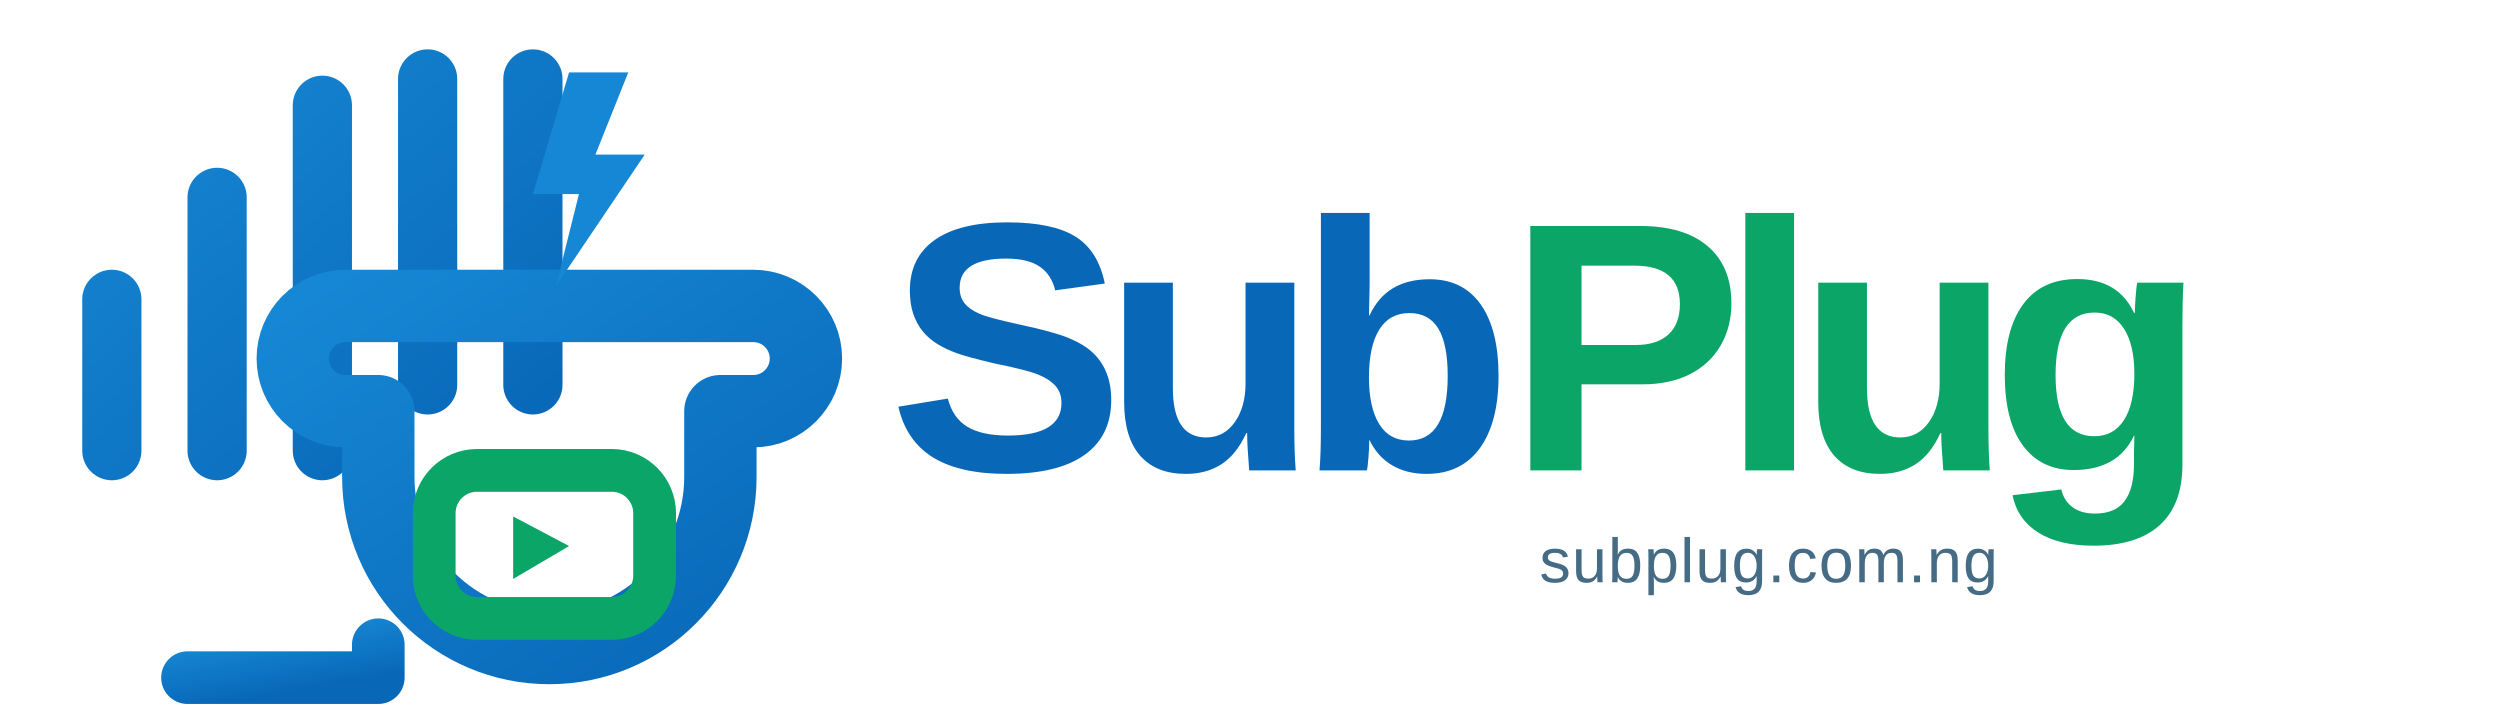
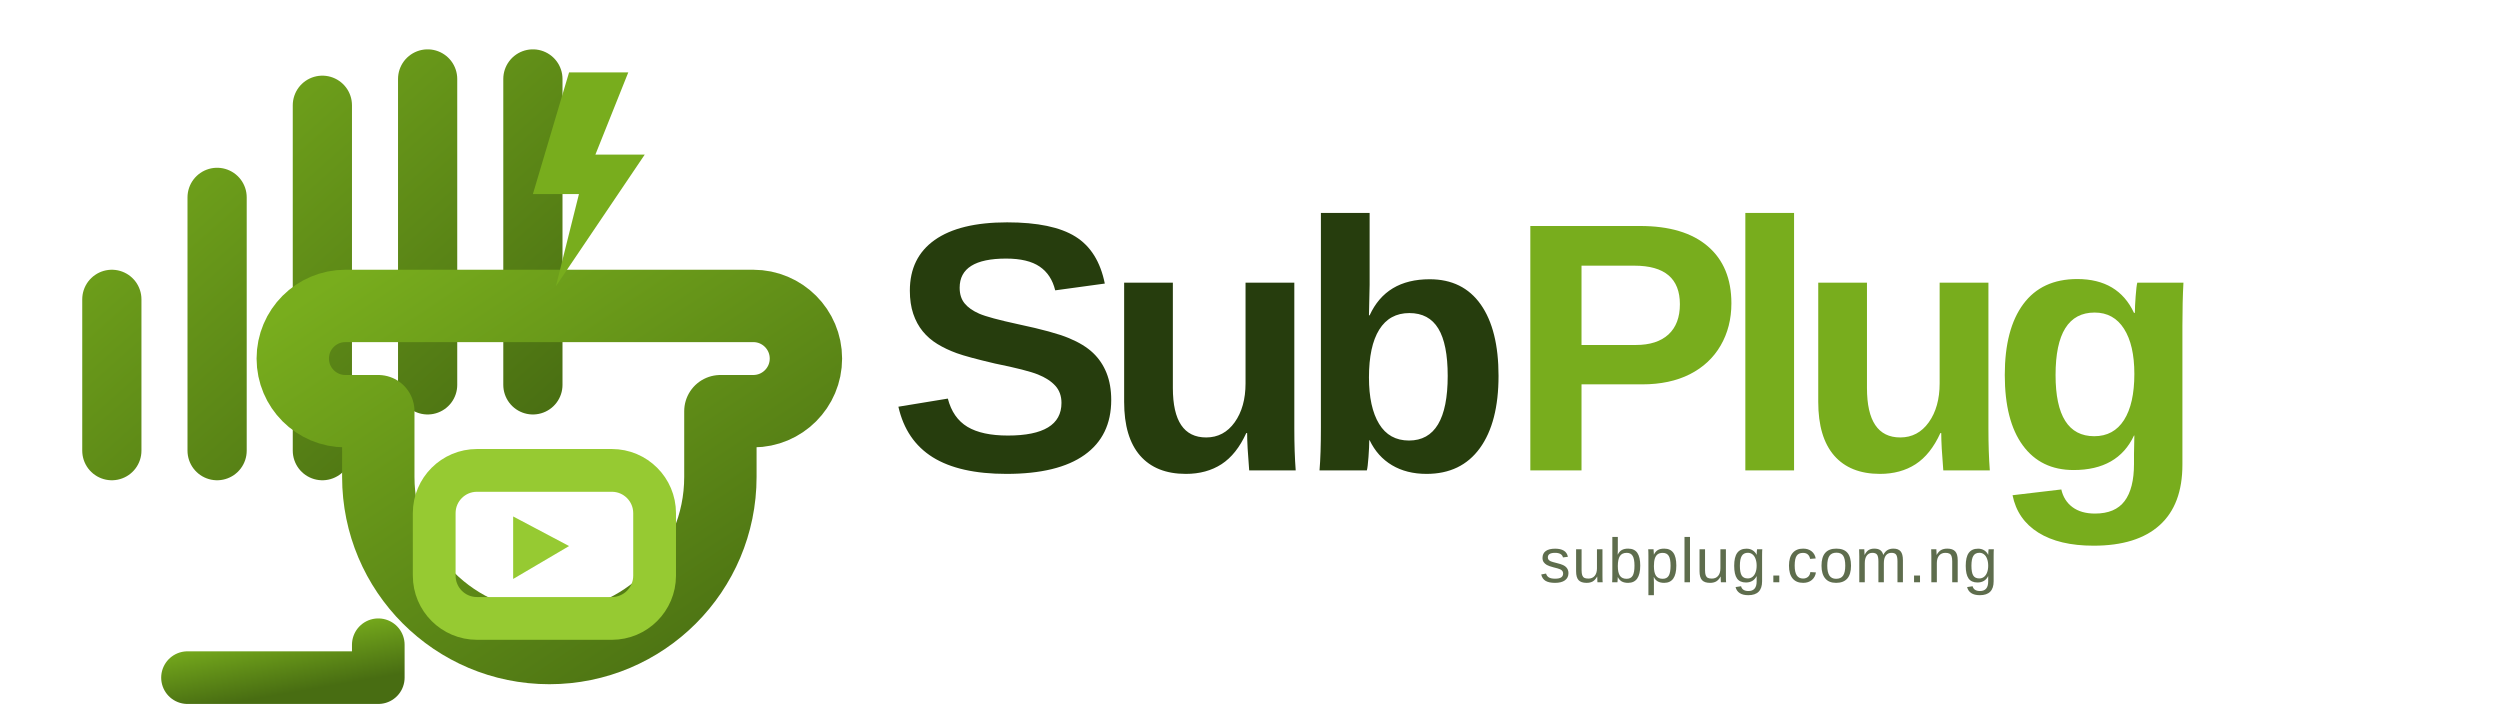
<svg xmlns="http://www.w3.org/2000/svg" viewBox="0 0 760 220" role="img" aria-labelledby="title desc">
  <defs>
    <linearGradient id="plug" x1="0" y1="0" x2="1" y2="1">
-       <stop stop-color="#1687d4" />
-       <stop offset="1" stop-color="#0867b7" />
+       <stop stop-color="#78ad1d" />
+       <stop offset="1" stop-color="#486d12" />
    </linearGradient>
  </defs>
  <g fill="none" stroke="url(#plug)" stroke-linecap="round" stroke-linejoin="round">
    <path stroke-width="18" d="M34 137V91M66 137V60M98 137V32M130 117V24M162 117V24" />
    <path stroke-width="22" d="M118 93h111a16 16 0 0 1 0 32h-10v20a52 52 0 0 1-104 0v-20h-10a16 16 0 0 1 0-32h13z" />
-     <path stroke-width="13" d="M145 143h41a13 13 0 0 1 13 13v19a13 13 0 0 1-13 13h-41a13 13 0 0 1-13-13v-19a13 13 0 0 1 13-13z" stroke="#0ba568" />
-     <path fill="#0ba568" stroke="none" d="m156 157 17 9-17 10z" />
+     <path stroke-width="13" d="M145 143h41a13 13 0 0 1 13 13v19a13 13 0 0 1-13 13h-41a13 13 0 0 1-13-13v-19a13 13 0 0 1 13-13z" stroke="#96ca32" />
+     <path fill="#96ca32" stroke="none" d="m156 157 17 9-17 10z" />
    <path stroke-width="16" d="M115 196v10H57" />
  </g>
-   <path fill="#1687d4" d="m173 22 18 0-10 25h15l-27 40 7-28h-14z" />
-   <text x="270" y="143" fill="#0867b7" font-family="Arial, Helvetica, sans-serif" font-size="108" font-weight="700" letter-spacing="-7">Sub</text>
-   <text x="458" y="143" fill="#0ba568" font-family="Arial, Helvetica, sans-serif" font-size="108" font-weight="700" letter-spacing="-7">Plug</text>
-   <text x="468" y="177" fill="#466b85" font-family="Arial, Helvetica, sans-serif" font-size="19" letter-spacing=".4">subplug.com.ng</text>
+   <path fill="#78ad1d" d="m173 22 18 0-10 25h15l-27 40 7-28h-14z" />
+   <text x="270" y="143" fill="#263d0d" font-family="Arial, Helvetica, sans-serif" font-size="108" font-weight="700" letter-spacing="-7">Sub</text>
+   <text x="458" y="143" fill="#78ad1d" font-family="Arial, Helvetica, sans-serif" font-size="108" font-weight="700" letter-spacing="-7">Plug</text>
+   <text x="468" y="177" fill="#5e6d4d" font-family="Arial, Helvetica, sans-serif" font-size="19" letter-spacing=".4">subplug.com.ng</text>
</svg>
